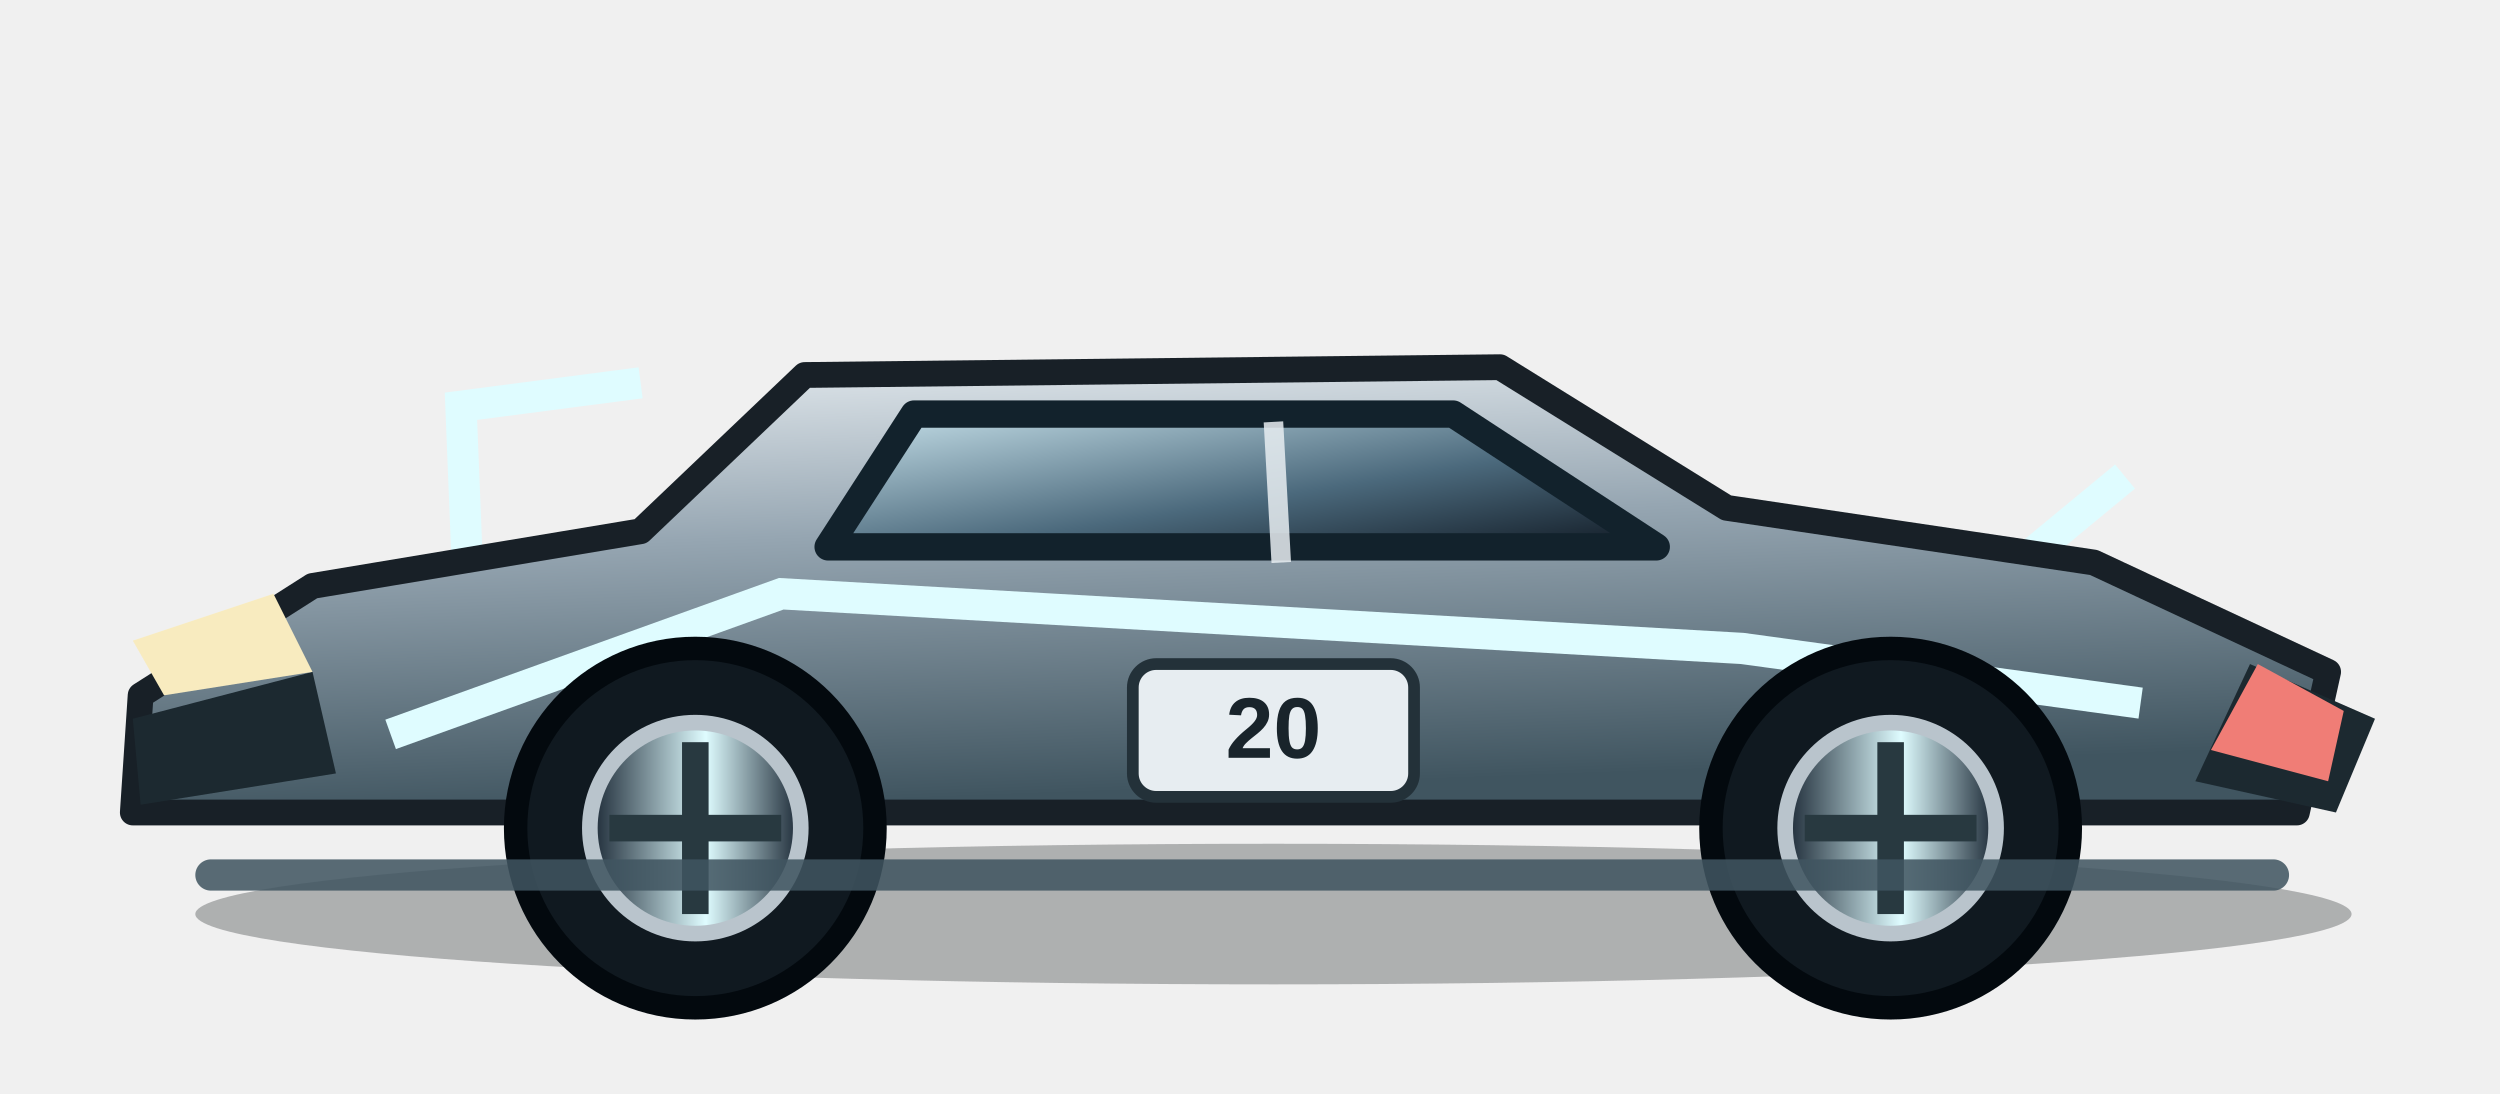
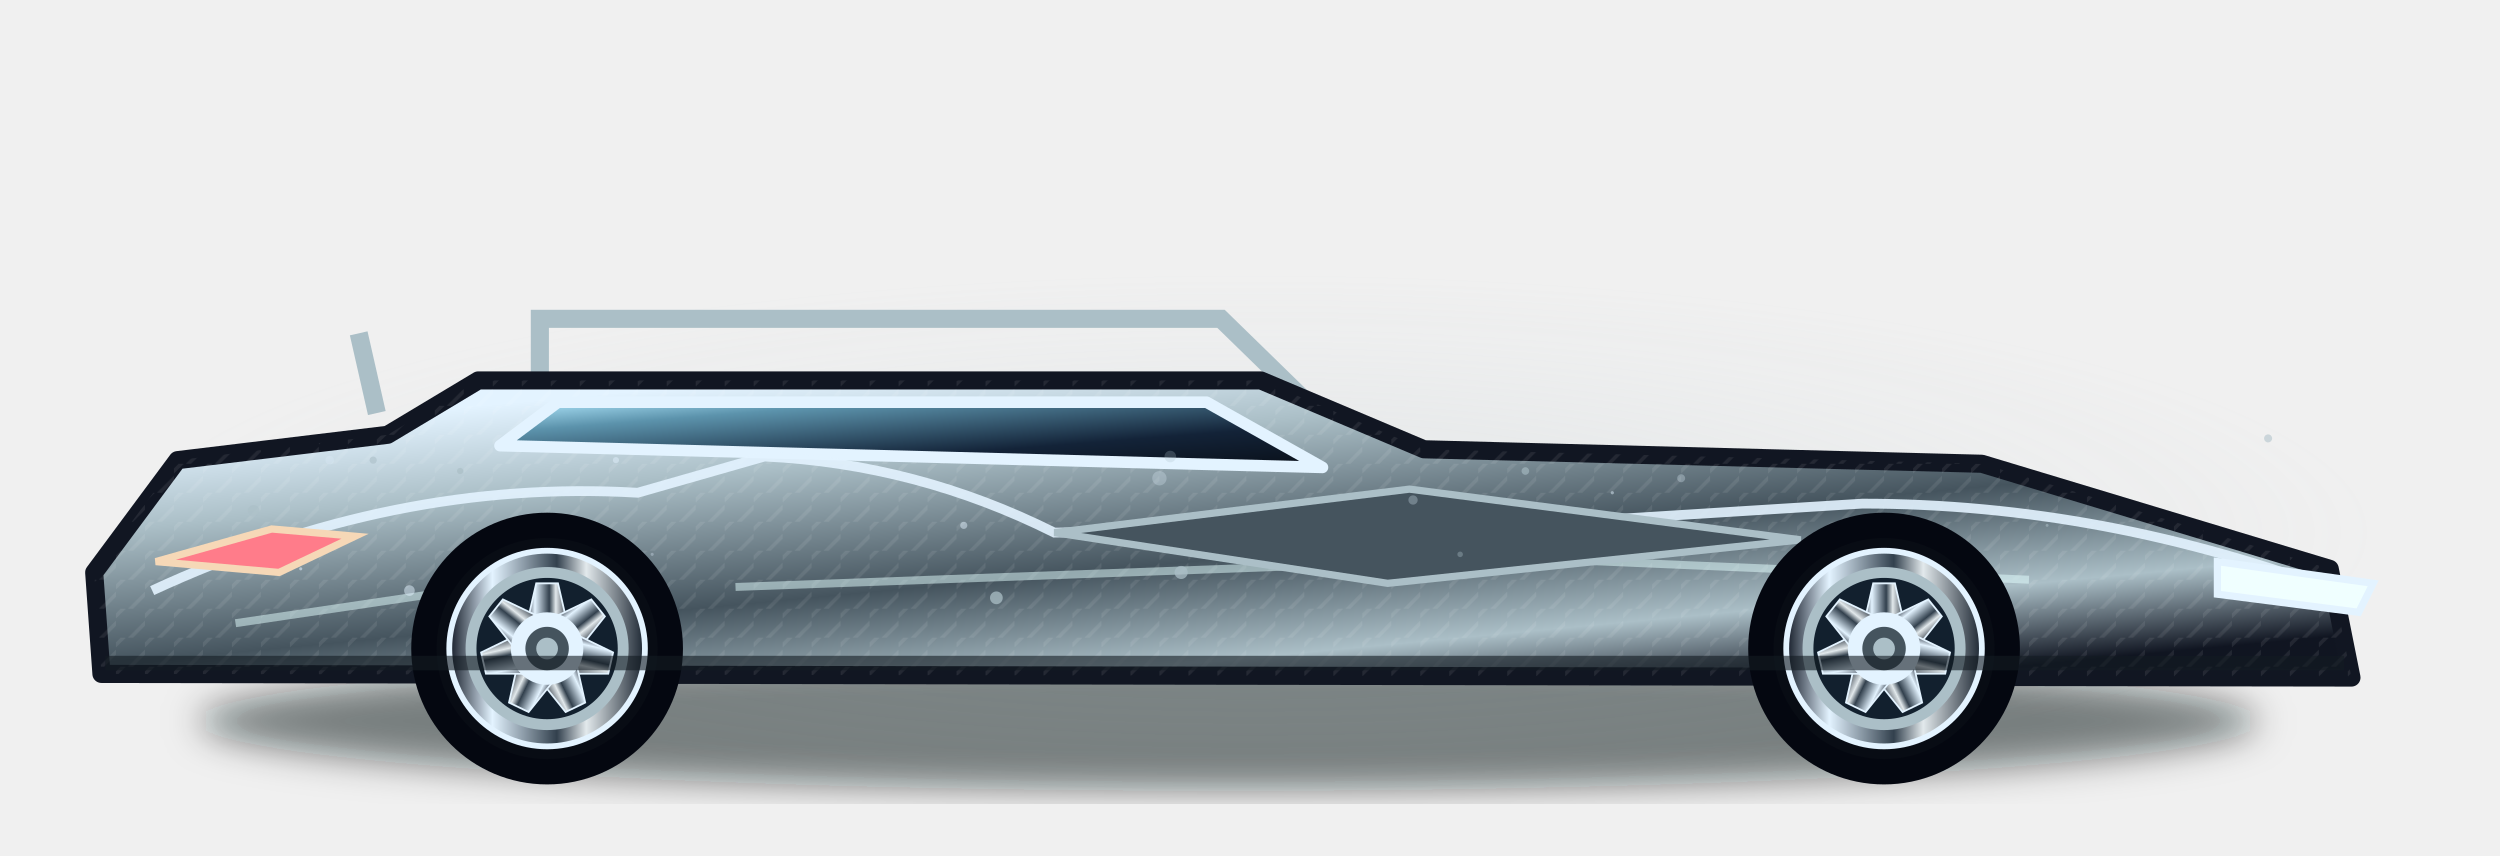
- <svg xmlns="http://www.w3.org/2000/svg" viewBox="0 0 320 140" role="img" aria-label="Хотын эргүүл">
+ <svg xmlns="http://www.w3.org/2000/svg" viewBox="0 0 690 236" role="img" aria-label="Хотын эргүүл">
  <defs>
-     <linearGradient id="c" x1="0" y1="0" x2=".18" y2="1">
-       <stop stop-color="#e7edf1" />
-       <stop offset=".42" stop-color="#96a6b2" />
-       <stop offset="1" stop-color="#405560" />
+     <linearGradient id="body" x1=".15" y1=".1" x2=".8" y2="1">
+       <stop stop-color="#e3f3ff" />
+       <stop offset=".22" stop-color="#abbfc7" />
+       <stop offset=".55" stop-color="#45545e" />
+       <stop offset=".8" stop-color="#abbfc7" />
+       <stop offset="1" stop-color="#101521" />
    </linearGradient>
-     <linearGradient id="w" x1="0" y1="0" x2="1" y2="1">
-       <stop stop-color="#c9e3ec" />
-       <stop offset=".58" stop-color="#4b697c" />
-       <stop offset="1" stop-color="#101923" />
+     <linearGradient id="chrome" x1=".1" y1="0" x2=".8" y2="1">
+       <stop stop-color="#abbfc7" />
+       <stop offset=".4" stop-color="#45545e" />
+       <stop offset=".7" stop-color="#e3f3ff" />
+       <stop offset="1" stop-color="#151b2b" />
    </linearGradient>
-     <linearGradient id="m" x1="0" x2="1">
-       <stop stop-color="#1a2734" />
-       <stop offset=".55" stop-color="#dffcff" />
-       <stop offset="1" stop-color="#1a2734" />
+     <linearGradient id="glass" x1="0" y1="0" x2="1" y2="1">
+       <stop stop-color="#b3eaff" />
+       <stop offset=".23" stop-color="#5c93ac" />
+       <stop offset=".67" stop-color="#132338" />
+       <stop offset="1" stop-color="#090f18" />
    </linearGradient>
+     <linearGradient id="metal">
+       <stop stop-color="#131a27" />
+       <stop offset=".22" stop-color="#e3f3ff" />
+       <stop offset=".55" stop-color="#32404d" />
+       <stop offset=".7" stop-color="#e2e9ec" />
+       <stop offset="1" stop-color="#1b2531" />
+     </linearGradient>
+     <radialGradient id="glow">
+       <stop stop-color="#abbfc7" stop-opacity="0.17" />
+       <stop offset="1" stop-color="#abbfc7" stop-opacity="0" />
+     </radialGradient>
+     <filter id="blur">
+       <feGaussianBlur stdDeviation="5" />
+     </filter>
+     <pattern id="carbon" patternUnits="userSpaceOnUse" width="8" height="8">
+       <path d="M-2 4L4 -2 M2 10L10 2" stroke="#fff" stroke-opacity=".08" />
+     </pattern>
  </defs>
-   <ellipse cx="163" cy="117" rx="138" ry="9" fill="#05090b" opacity=".28" />
-   <path d="M60 77 L59 52 L82 49 M249 80 L272 61" stroke="#dffcff" stroke-width="4" fill="none" />
-   <path d="M18 89 L40 75 L82 68 L103 48 L192 47 L221 65 L268 72 L298 86 L294 104 L17 104Z" fill="url(#c)" stroke="#182027" stroke-width="3.3" stroke-linejoin="round" />
-   <path d="M106 70 L117 53 L186 53 L212 70Z" fill="url(#w)" stroke="#12222c" stroke-width="3.5" stroke-linejoin="round" />
-   <path d="M163 54 L164 72" stroke="#e7edf1" stroke-width="2.5" opacity=".85" />
-   <path d="M50 94 L100 76 L223 83 L274 90" stroke="#dffcff" stroke-width="4" fill="none" />
-   <path d="M17 92 L40 86 L43 99 L18 103 M288 85 L304 92 L299 104 L281 100" fill="#1c2930" />
-   <path d="M17 82 L35 76 L40 86 L21 89" fill="#f8ebbf" />
-   <path d="M289 85 L300 91 L298 100 L283 96" fill="#f07d76" />
-   <circle cx="89" cy="106" r="23" fill="#101920" stroke="#03090e" stroke-width="3" />
-   <circle cx="242" cy="106" r="23" fill="#101920" stroke="#03090e" stroke-width="3" />
-   <circle cx="89" cy="106" r="13.5" fill="url(#m)" stroke="#b9c4cc" stroke-width="2" />
-   <circle cx="242" cy="106" r="13.5" fill="url(#m)" stroke="#b9c4cc" stroke-width="2" />
-   <path d="M89 95 V117 M78 106 H100 M242 95 V117 M231 106 H253" stroke="#283940" stroke-width="3.4" />
-   <rect x="145" y="85" width="36" height="17" rx="3" fill="#e7edf1" stroke="#233139" stroke-width="1.5" />
-   <text x="163" y="97" text-anchor="middle" font-family="Arial,sans-serif" font-weight="900" font-size="11" fill="#19242b">20</text>
-   <path d="M27 112 H291" stroke="#405560" stroke-width="4" opacity=".86" stroke-linecap="round" />
+   <ellipse cx="339" cy="199" rx="284" ry="19" fill="#02070a" opacity=".5" filter="url(#blur)" />
+   <ellipse cx="345" cy="147" rx="310" ry="72" fill="url(#glow)" />
+   <path d="M149 103 V88 H337 L377 127 M104 114 L99 92" fill="none" stroke="#abbfc7" stroke-width="5" />
+   <path d="M26 158 L49 127 L107 120 L132 105 L348 105 L393 124 L547 128 L643 157 L649 187 L28 186 Z" fill="url(#body)" stroke="#111622" stroke-width="5" stroke-linejoin="round" />
+   <path d="M26 158 L49 127 L107 120 L132 105 L348 105 L393 124 L547 128 L643 157 L649 187 L28 186 Z" fill="url(#carbon)" />
+   <path d="M138 123 L154 111 L333 111 L365 129 Z" fill="url(#glass)" stroke="#e3f3ff" stroke-width="3.2" stroke-linejoin="round" />
+   <path d="M42 163 Q109 132 176 136 L211 126 Q253 128 291 147 L418 145 L514 139 Q581 139 647 164" fill="none" stroke="#e3f3ff" stroke-width="2.7" opacity=".9" />
+   <path d="M65 172 L146 160 M203 162 L419 154 L560 160" fill="none" stroke="#e4ffff" stroke-width="2.2" opacity=".5" />
+   <path d="M291 147 L389 135 L497 149 L383 161 Z" fill="#45545e" stroke="#abbfc7" stroke-width="2" />
+   <path d="M43 155 L75 146 L98 148 L77 158 Z" fill="#ff7c8a" stroke="#f6d8b7" stroke-width="2" />
+   <path d="M612 155 L655 161 L651 169 L612 164 Z" fill="#f0ffff" stroke="#e3f3ff" stroke-width="2" />
+   <circle cx="103" cy="127" r="1.00" fill="#abbfc7" opacity="0.61" />
+   <circle cx="266" cy="145" r="0.99" fill="#e3f3ff" opacity="0.47" />
+   <circle cx="127" cy="130" r="0.87" fill="#abbfc7" opacity="0.74" />
+   <circle cx="320" cy="132" r="1.98" fill="#e3f3ff" opacity="0.26" />
+   <circle cx="421" cy="130" r="1.05" fill="#abbfc7" opacity="0.58" />
+   <circle cx="180" cy="153" r="0.43" fill="#e3f3ff" opacity="0.32" />
+   <circle cx="403" cy="153" r="0.77" fill="#abbfc7" opacity="0.36" />
+   <circle cx="170" cy="127" r="0.85" fill="#e3f3ff" opacity="0.46" />
+   <circle cx="70" cy="141" r="1.62" fill="#abbfc7" opacity="0.66" />
+   <circle cx="91" cy="127" r="1.18" fill="#e3f3ff" opacity="0.23" />
+   <circle cx="565" cy="145" r="0.41" fill="#abbfc7" opacity="0.53" />
+   <circle cx="445" cy="136" r="0.45" fill="#e3f3ff" opacity="0.48" />
+   <circle cx="626" cy="121" r="1.11" fill="#abbfc7" opacity="0.54" />
+   <circle cx="464" cy="132" r="1.10" fill="#e3f3ff" opacity="0.29" />
+   <circle cx="275" cy="165" r="1.76" fill="#abbfc7" opacity="0.74" />
+   <circle cx="83" cy="157" r="0.43" fill="#e3f3ff" opacity="0.55" />
+   <circle cx="326" cy="158" r="1.81" fill="#abbfc7" opacity="0.73" />
+   <circle cx="390" cy="138" r="1.28" fill="#e3f3ff" opacity="0.28" />
+   <circle cx="323" cy="126" r="1.60" fill="#abbfc7" opacity="0.26" />
+   <circle cx="113" cy="163" r="1.47" fill="#e3f3ff" opacity="0.49" />
+   <g transform="translate(151,179)">
+     <circle r="34" fill="#080c14" stroke="#040710" stroke-width="7" />
+     <circle r="27" fill="url(#metal)" stroke="#e3f3ff" stroke-width="1.6" />
+     <circle r="21" fill="#12202e" stroke="#abbfc7" stroke-width="3" />
+     <path d="M-3 -18 L3 -18 L6 -5 L4 1 L-4 1 L-6 -5 Z" transform="rotate(0)" fill="url(#metal)" stroke="#e3f3ff" stroke-width=".5" />
+     <path d="M-3 -18 L3 -18 L6 -5 L4 1 L-4 1 L-6 -5 Z" transform="rotate(51.42857)" fill="url(#metal)" stroke="#e3f3ff" stroke-width=".5" />
+     <path d="M-3 -18 L3 -18 L6 -5 L4 1 L-4 1 L-6 -5 Z" transform="rotate(102.8571)" fill="url(#metal)" stroke="#e3f3ff" stroke-width=".5" />
+     <path d="M-3 -18 L3 -18 L6 -5 L4 1 L-4 1 L-6 -5 Z" transform="rotate(154.2857)" fill="url(#metal)" stroke="#e3f3ff" stroke-width=".5" />
+     <path d="M-3 -18 L3 -18 L6 -5 L4 1 L-4 1 L-6 -5 Z" transform="rotate(205.7143)" fill="url(#metal)" stroke="#e3f3ff" stroke-width=".5" />
+     <path d="M-3 -18 L3 -18 L6 -5 L4 1 L-4 1 L-6 -5 Z" transform="rotate(257.1429)" fill="url(#metal)" stroke="#e3f3ff" stroke-width=".5" />
+     <path d="M-3 -18 L3 -18 L6 -5 L4 1 L-4 1 L-6 -5 Z" transform="rotate(308.5714)" fill="url(#metal)" stroke="#e3f3ff" stroke-width=".5" />
+     <circle r="8" fill="#45545e" stroke="#e3f3ff" stroke-width="4" />
+     <circle r="3" fill="#abbfc7" />
+   </g>
+   <g transform="translate(520,179)">
+     <circle r="34" fill="#080c14" stroke="#040710" stroke-width="7" />
+     <circle r="27" fill="url(#metal)" stroke="#e3f3ff" stroke-width="1.6" />
+     <circle r="21" fill="#12202e" stroke="#abbfc7" stroke-width="3" />
+     <path d="M-3 -18 L3 -18 L6 -5 L4 1 L-4 1 L-6 -5 Z" transform="rotate(0)" fill="url(#metal)" stroke="#e3f3ff" stroke-width=".5" />
+     <path d="M-3 -18 L3 -18 L6 -5 L4 1 L-4 1 L-6 -5 Z" transform="rotate(51.42857)" fill="url(#metal)" stroke="#e3f3ff" stroke-width=".5" />
+     <path d="M-3 -18 L3 -18 L6 -5 L4 1 L-4 1 L-6 -5 Z" transform="rotate(102.8571)" fill="url(#metal)" stroke="#e3f3ff" stroke-width=".5" />
+     <path d="M-3 -18 L3 -18 L6 -5 L4 1 L-4 1 L-6 -5 Z" transform="rotate(154.2857)" fill="url(#metal)" stroke="#e3f3ff" stroke-width=".5" />
+     <path d="M-3 -18 L3 -18 L6 -5 L4 1 L-4 1 L-6 -5 Z" transform="rotate(205.7143)" fill="url(#metal)" stroke="#e3f3ff" stroke-width=".5" />
+     <path d="M-3 -18 L3 -18 L6 -5 L4 1 L-4 1 L-6 -5 Z" transform="rotate(257.1429)" fill="url(#metal)" stroke="#e3f3ff" stroke-width=".5" />
+     <path d="M-3 -18 L3 -18 L6 -5 L4 1 L-4 1 L-6 -5 Z" transform="rotate(308.5714)" fill="url(#metal)" stroke="#e3f3ff" stroke-width=".5" />
+     <circle r="8" fill="#45545e" stroke="#e3f3ff" stroke-width="4" />
+     <circle r="3" fill="#abbfc7" />
+   </g>
+   <path d="M29 183H647" stroke="#121a22" stroke-width="4" opacity=".6" />
</svg>
